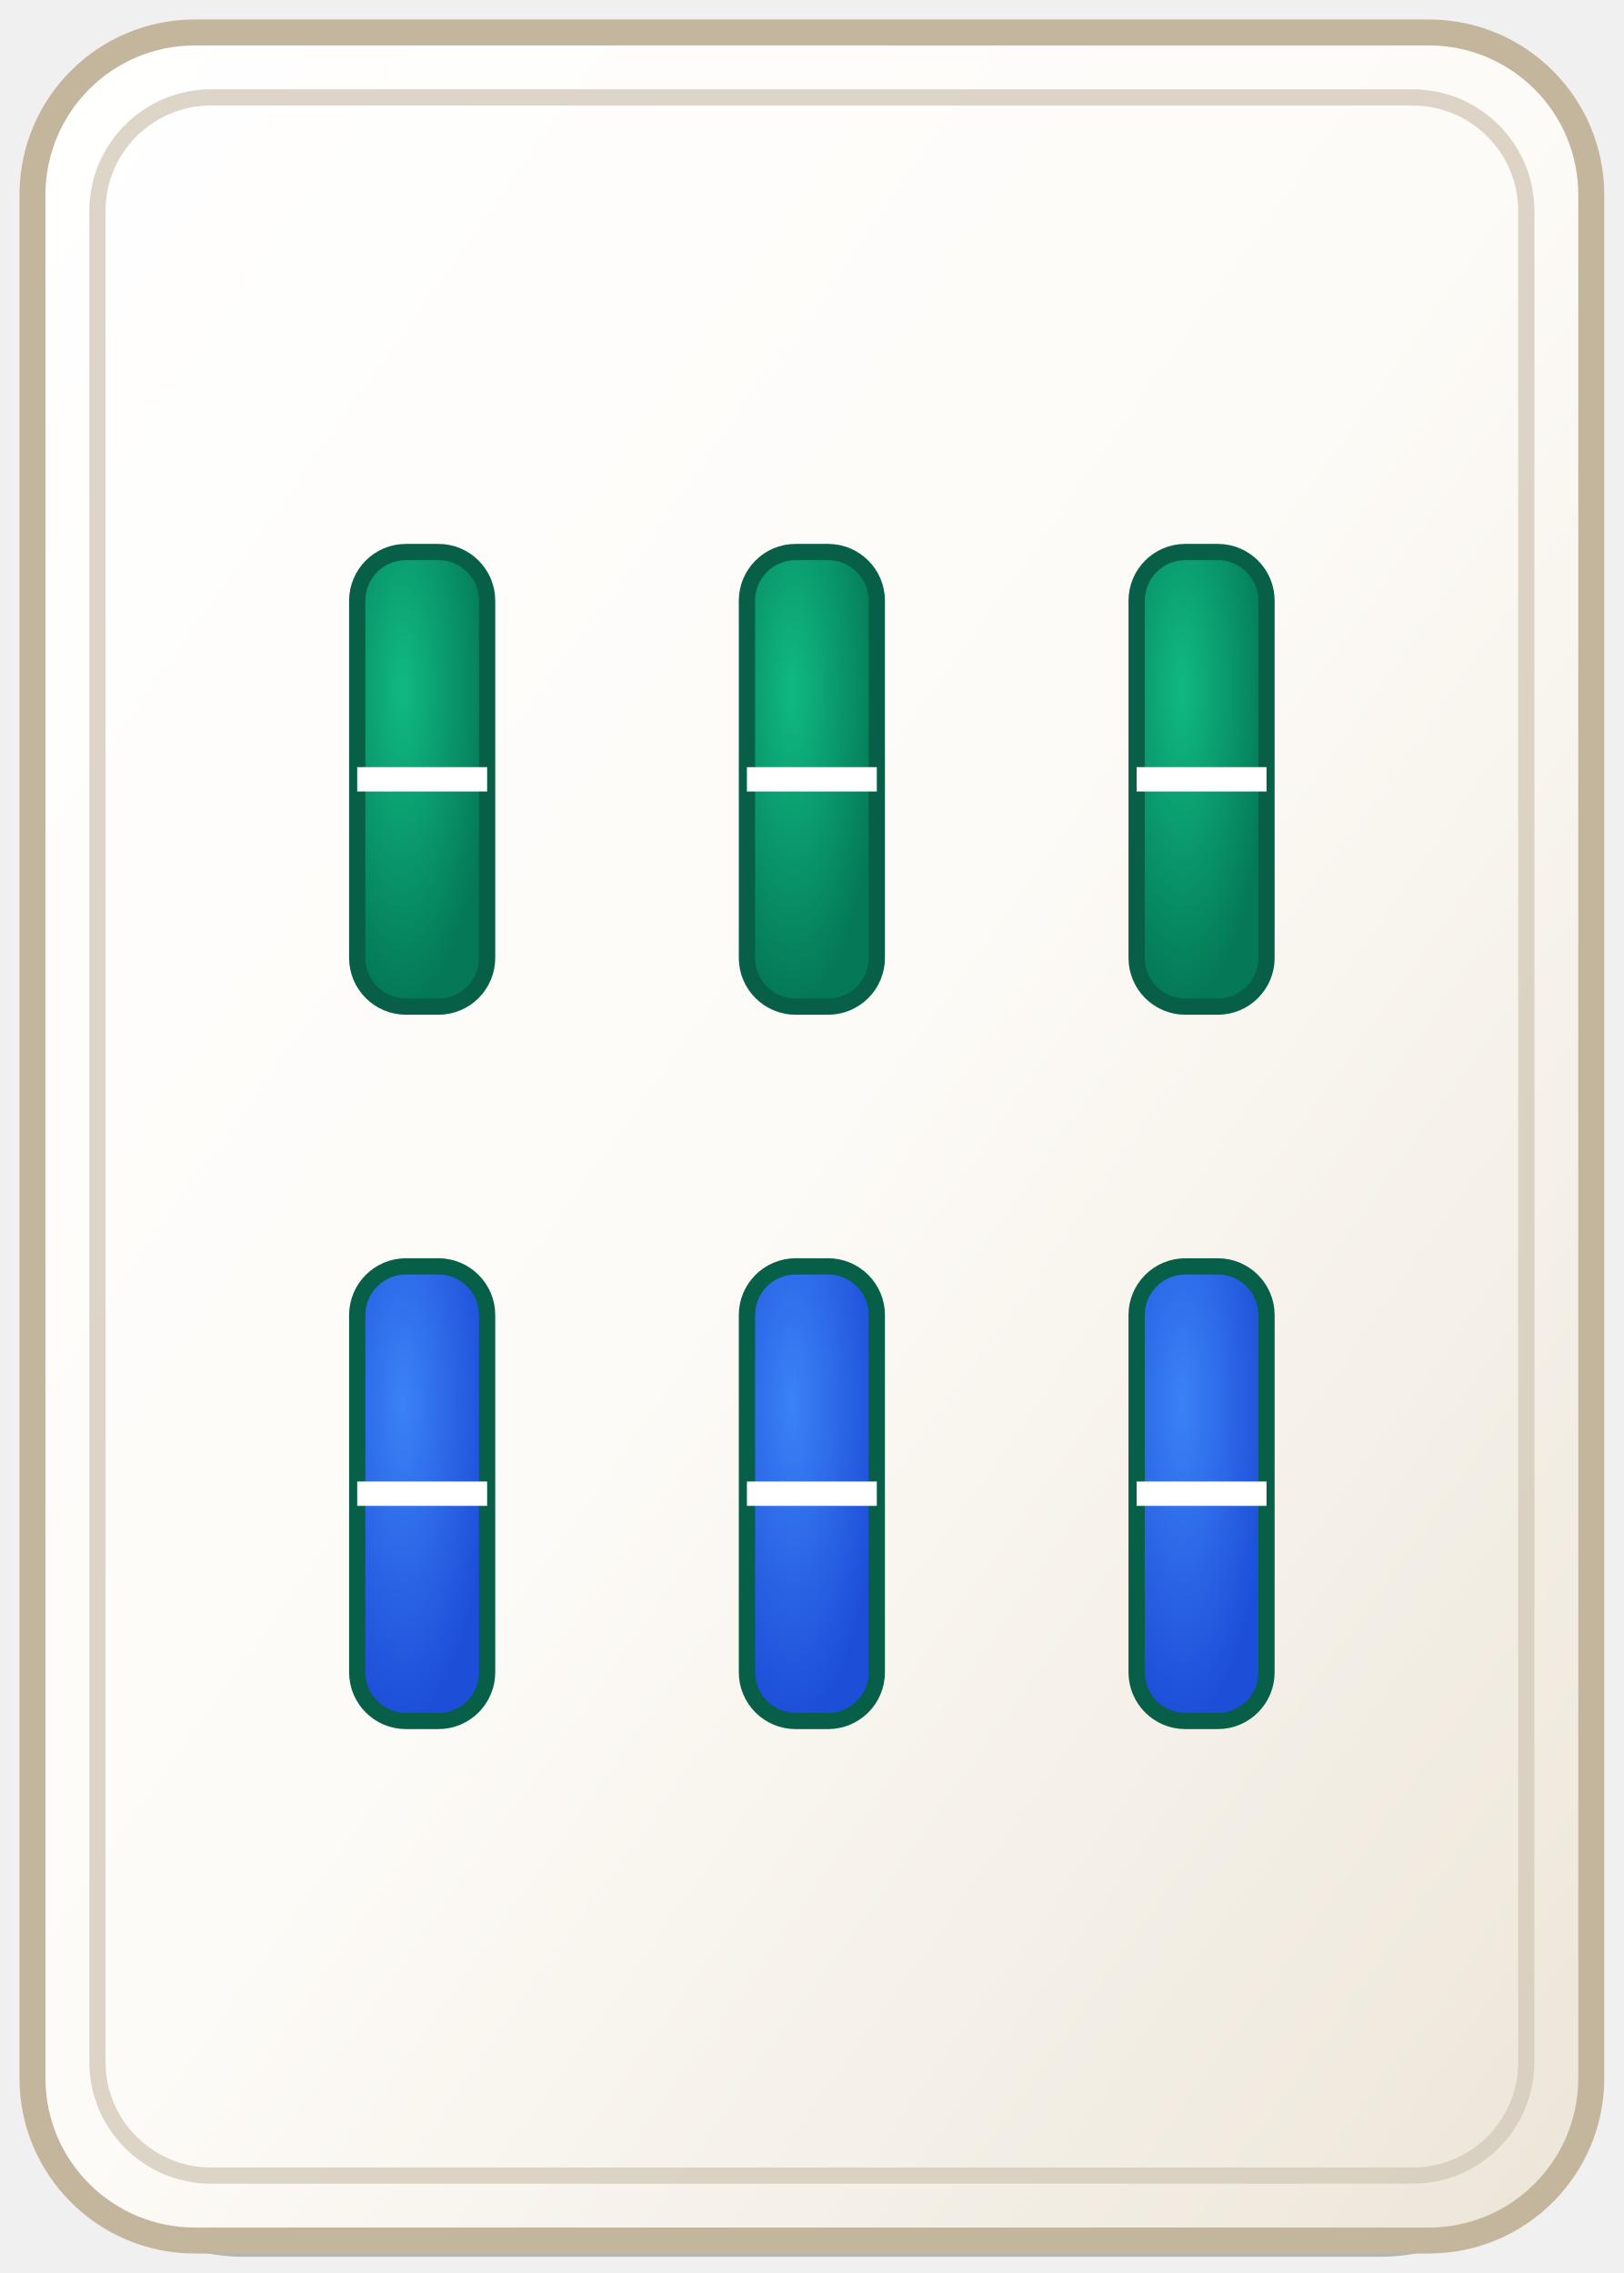
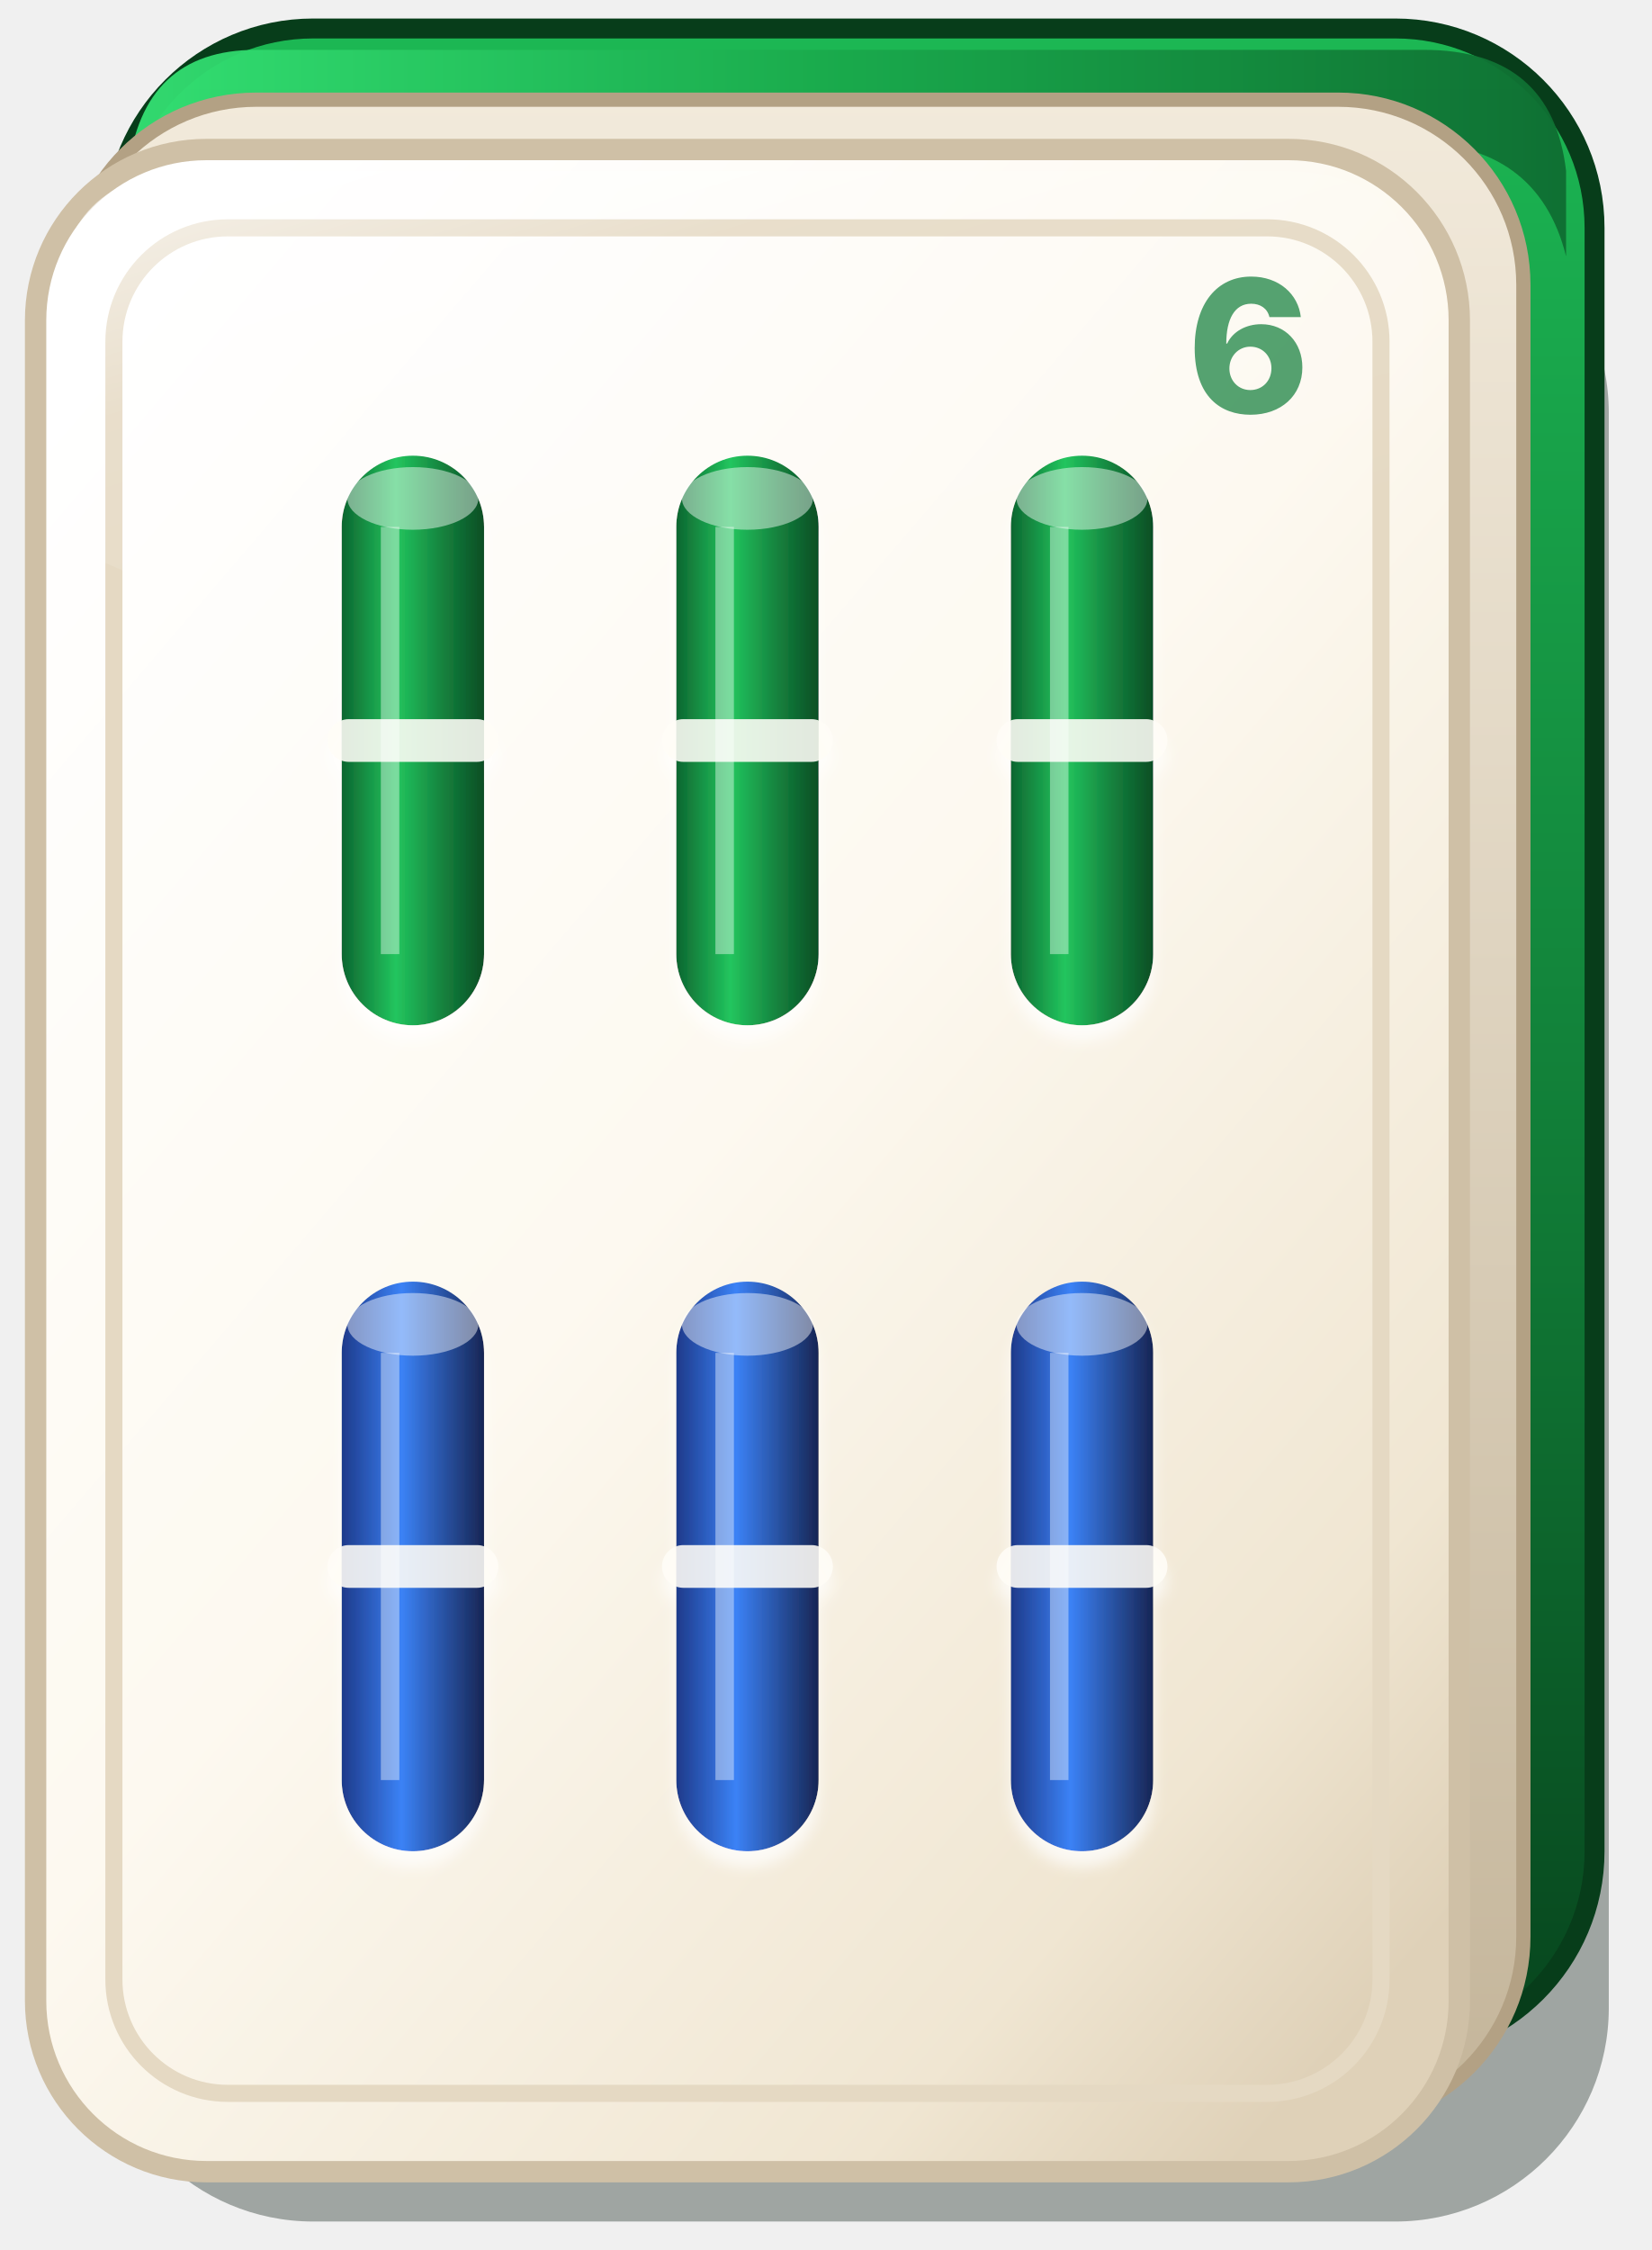
- <svg xmlns="http://www.w3.org/2000/svg" viewBox="0 0 100 140" width="100" height="140">
+ <svg xmlns="http://www.w3.org/2000/svg" viewBox="0 0 116 158" width="116" height="158">
  <defs>
-     <linearGradient id="ivoryGrad" x1="0%" y1="0%" x2="100%" y2="100%">
+     <linearGradient id="jadeTop" x1="0%" y1="0%" x2="100%" y2="0%">
+       <stop offset="0%" stop-color="#34e073" />
+       <stop offset="50%" stop-color="#19a84b" />
+       <stop offset="100%" stop-color="#0f6d31" />
+     </linearGradient>
+     <linearGradient id="jadeSide" x1="0%" y1="0%" x2="0%" y2="100%">
+       <stop offset="0%" stop-color="#1cb854" />
+       <stop offset="60%" stop-color="#107835" />
+       <stop offset="100%" stop-color="#07441d" />
+     </linearGradient>
+     <linearGradient id="ivorySide" x1="0%" y1="0%" x2="0%" y2="100%">
+       <stop offset="0%" stop-color="#f2eadb" />
+       <stop offset="100%" stop-color="#c4b59a" />
+     </linearGradient>
+     <linearGradient id="ivoryFace" x1="12%" y1="4%" x2="88%" y2="96%">
      <stop offset="0%" stop-color="#ffffff" />
-       <stop offset="50%" stop-color="#fdfbf7" />
-       <stop offset="100%" stop-color="#ece5d8" />
+       <stop offset="48%" stop-color="#fdf9f0" />
+       <stop offset="86%" stop-color="#f0e6d2" />
+       <stop offset="100%" stop-color="#dfd1b8" />
    </linearGradient>
-     <linearGradient id="jadeGrad" x1="0%" y1="0%" x2="100%" y2="100%">
-       <stop offset="0%" stop-color="#1b5e3a" />
-       <stop offset="100%" stop-color="#0b3820" />
+     <linearGradient id="gloss" x1="0%" y1="0%" x2="60%" y2="85%">
+       <stop offset="0%" stop-color="#ffffff" stop-opacity="0.72" />
+       <stop offset="35%" stop-color="#ffffff" stop-opacity="0.14" />
+       <stop offset="100%" stop-color="#ffffff" stop-opacity="0" />
    </linearGradient>
-     <radialGradient id="dotRed" cx="35%" cy="30%" r="70%">
-       <stop offset="0%" stop-color="#ff4d4f" />
-       <stop offset="100%" stop-color="#b91c1c" />
+     <radialGradient id="cRed" cx="35%" cy="30%" r="70%">
+       <stop offset="0%" stop-color="#f84242" />
+       <stop offset="65%" stop-color="#c81e1e" />
+       <stop offset="100%" stop-color="#7f1010" />
    </radialGradient>
-     <radialGradient id="dotGreen" cx="35%" cy="30%" r="70%">
-       <stop offset="0%" stop-color="#10b981" />
-       <stop offset="100%" stop-color="#047857" />
+     <radialGradient id="cGreen" cx="35%" cy="30%" r="70%">
+       <stop offset="0%" stop-color="#22c55e" />
+       <stop offset="65%" stop-color="#15803d" />
+       <stop offset="100%" stop-color="#064e3b" />
    </radialGradient>
-     <radialGradient id="dotBlue" cx="35%" cy="30%" r="70%">
+     <radialGradient id="cBlue" cx="35%" cy="30%" r="70%">
      <stop offset="0%" stop-color="#3b82f6" />
-       <stop offset="100%" stop-color="#1d4ed8" />
+       <stop offset="65%" stop-color="#1d4ed8" />
+       <stop offset="100%" stop-color="#172554" />
    </radialGradient>
+     <linearGradient id="bamGreen" x1="0%" y1="0%" x2="100%" y2="0%">
+       <stop offset="0%" stop-color="#0d6630" />
+       <stop offset="38%" stop-color="#22c55e" />
+       <stop offset="72%" stop-color="#15803d" />
+       <stop offset="100%" stop-color="#064e24" />
+     </linearGradient>
+     <linearGradient id="bamRed" x1="0%" y1="0%" x2="100%" y2="0%">
+       <stop offset="0%" stop-color="#8c1515" />
+       <stop offset="40%" stop-color="#ef4444" />
+       <stop offset="100%" stop-color="#7f1010" />
+     </linearGradient>
+     <linearGradient id="bamBlue" x1="0%" y1="0%" x2="100%" y2="0%">
+       <stop offset="0%" stop-color="#1e3a8a" />
+       <stop offset="42%" stop-color="#3b82f6" />
+       <stop offset="100%" stop-color="#172554" />
+     </linearGradient>
+     <filter id="engrave" x="-8%" y="-8%" width="116%" height="116%">
+       <feDropShadow dx="0" dy="1.1" stdDeviation="0.5" flood-color="#ffffff" flood-opacity="0.75" />
+     </filter>
  </defs>
-   <rect x="3" y="5" width="94" height="134" rx="12" fill="#0b3820" opacity="0.3" />
-   <rect x="2" y="2" width="96" height="136" rx="10" fill="url(#ivoryGrad)" stroke="#c4b59d" stroke-width="1.6" />
-   <rect x="6" y="6" width="88" height="128" rx="7" fill="none" stroke="#d5cbba" stroke-width="1" opacity="0.8" />
-   <rect x="22" y="34" width="8" height="28" rx="3" fill="url(#dotGreen)" stroke="#065f46" stroke-width="1" />
-   <line x1="22" y1="48" x2="30" y2="48" stroke="#ffffff" stroke-width="1.5" />
-   <rect x="46" y="34" width="8" height="28" rx="3" fill="url(#dotGreen)" stroke="#065f46" stroke-width="1" />
-   <line x1="46" y1="48" x2="54" y2="48" stroke="#ffffff" stroke-width="1.5" />
-   <rect x="70" y="34" width="8" height="28" rx="3" fill="url(#dotGreen)" stroke="#065f46" stroke-width="1" />
-   <line x1="70" y1="48" x2="78" y2="48" stroke="#ffffff" stroke-width="1.5" />
-   <rect x="22" y="78" width="8" height="28" rx="3" fill="url(#dotBlue)" stroke="#065f46" stroke-width="1" />
-   <line x1="22" y1="92" x2="30" y2="92" stroke="#ffffff" stroke-width="1.5" />
-   <rect x="46" y="78" width="8" height="28" rx="3" fill="url(#dotBlue)" stroke="#065f46" stroke-width="1" />
-   <line x1="46" y1="92" x2="54" y2="92" stroke="#ffffff" stroke-width="1.5" />
-   <rect x="70" y="78" width="8" height="28" rx="3" fill="url(#dotBlue)" stroke="#065f46" stroke-width="1" />
-   <line x1="70" y1="92" x2="78" y2="92" stroke="#ffffff" stroke-width="1.5" />
+   <rect x="7" y="14" width="106" height="142" rx="15" fill="#03140b" opacity="0.34" />
+   <rect x="8" y="2" width="104" height="142" rx="14" fill="url(#jadeSide)" stroke="#073d1a" stroke-width="1.4" />
+   <path d="M18 3.5 H100 Q109 3.5 110 12 V18 Q108 10 99 10 H16 Q10 10 9 16 V12 Q10 3.5 18 3.5 Z" fill="url(#jadeTop)" opacity="0.95" />
+   <rect x="5" y="7" width="102" height="142" rx="13" fill="url(#ivorySide)" stroke="#b3a184" stroke-width="1" />
+   <rect x="2.5" y="10.5" width="100" height="142" rx="12" fill="url(#ivoryFace)" stroke="#cfc0a6" stroke-width="1.5" />
+   <rect x="8" y="16" width="89" height="131" rx="8" fill="none" stroke="#e5d9c3" stroke-width="1.2" />
+   <path d="M14 12 H90 Q100 12 100 22 V48 Q56 62 4 38 V22 Q4 12 14 12 Z" fill="url(#gloss)" />
+   <g filter="url(#engrave)">
+     <g transform="translate(29,52) rotate(0)">
+       <rect x="-5" y="-20" width="10" height="40" rx="5" fill="url(#bamGreen)" />
+       <ellipse cx="0" cy="-17" rx="4.6" ry="2.2" fill="#ffffff" opacity="0.45" />
+       <rect x="-6" y="-1.5" width="12" height="3" rx="1.5" fill="#fffdf7" opacity="0.88" />
+       <line x1="-1.6" y1="-15" x2="-1.6" y2="15" stroke="#ffffff" stroke-width="1.3" opacity="0.4" />
+     </g>
+     <g transform="translate(52.5,52) rotate(0)">
+       <rect x="-5" y="-20" width="10" height="40" rx="5" fill="url(#bamGreen)" />
+       <ellipse cx="0" cy="-17" rx="4.6" ry="2.2" fill="#ffffff" opacity="0.45" />
+       <rect x="-6" y="-1.5" width="12" height="3" rx="1.5" fill="#fffdf7" opacity="0.88" />
+       <line x1="-1.6" y1="-15" x2="-1.6" y2="15" stroke="#ffffff" stroke-width="1.3" opacity="0.4" />
+     </g>
+     <g transform="translate(76,52) rotate(0)">
+       <rect x="-5" y="-20" width="10" height="40" rx="5" fill="url(#bamGreen)" />
+       <ellipse cx="0" cy="-17" rx="4.6" ry="2.2" fill="#ffffff" opacity="0.45" />
+       <rect x="-6" y="-1.5" width="12" height="3" rx="1.5" fill="#fffdf7" opacity="0.88" />
+       <line x1="-1.6" y1="-15" x2="-1.6" y2="15" stroke="#ffffff" stroke-width="1.3" opacity="0.4" />
+     </g>
+     <g transform="translate(29,110) rotate(0)">
+       <rect x="-5" y="-20" width="10" height="40" rx="5" fill="url(#bamBlue)" />
+       <ellipse cx="0" cy="-17" rx="4.6" ry="2.2" fill="#ffffff" opacity="0.45" />
+       <rect x="-6" y="-1.5" width="12" height="3" rx="1.5" fill="#fffdf7" opacity="0.88" />
+       <line x1="-1.6" y1="-15" x2="-1.6" y2="15" stroke="#ffffff" stroke-width="1.3" opacity="0.4" />
+     </g>
+     <g transform="translate(52.5,110) rotate(0)">
+       <rect x="-5" y="-20" width="10" height="40" rx="5" fill="url(#bamBlue)" />
+       <ellipse cx="0" cy="-17" rx="4.6" ry="2.2" fill="#ffffff" opacity="0.45" />
+       <rect x="-6" y="-1.5" width="12" height="3" rx="1.5" fill="#fffdf7" opacity="0.88" />
+       <line x1="-1.6" y1="-15" x2="-1.6" y2="15" stroke="#ffffff" stroke-width="1.3" opacity="0.4" />
+     </g>
+     <g transform="translate(76,110) rotate(0)">
+       <rect x="-5" y="-20" width="10" height="40" rx="5" fill="url(#bamBlue)" />
+       <ellipse cx="0" cy="-17" rx="4.6" ry="2.2" fill="#ffffff" opacity="0.45" />
+       <rect x="-6" y="-1.5" width="12" height="3" rx="1.5" fill="#fffdf7" opacity="0.88" />
+       <line x1="-1.6" y1="-15" x2="-1.6" y2="15" stroke="#ffffff" stroke-width="1.3" opacity="0.4" />
+     </g>
+   </g>
+   <text x="92" y="29" text-anchor="end" font-family="system-ui, -apple-system, sans-serif" font-size="13" font-weight="800" fill="#15803d" opacity="0.72">6</text>
</svg>
